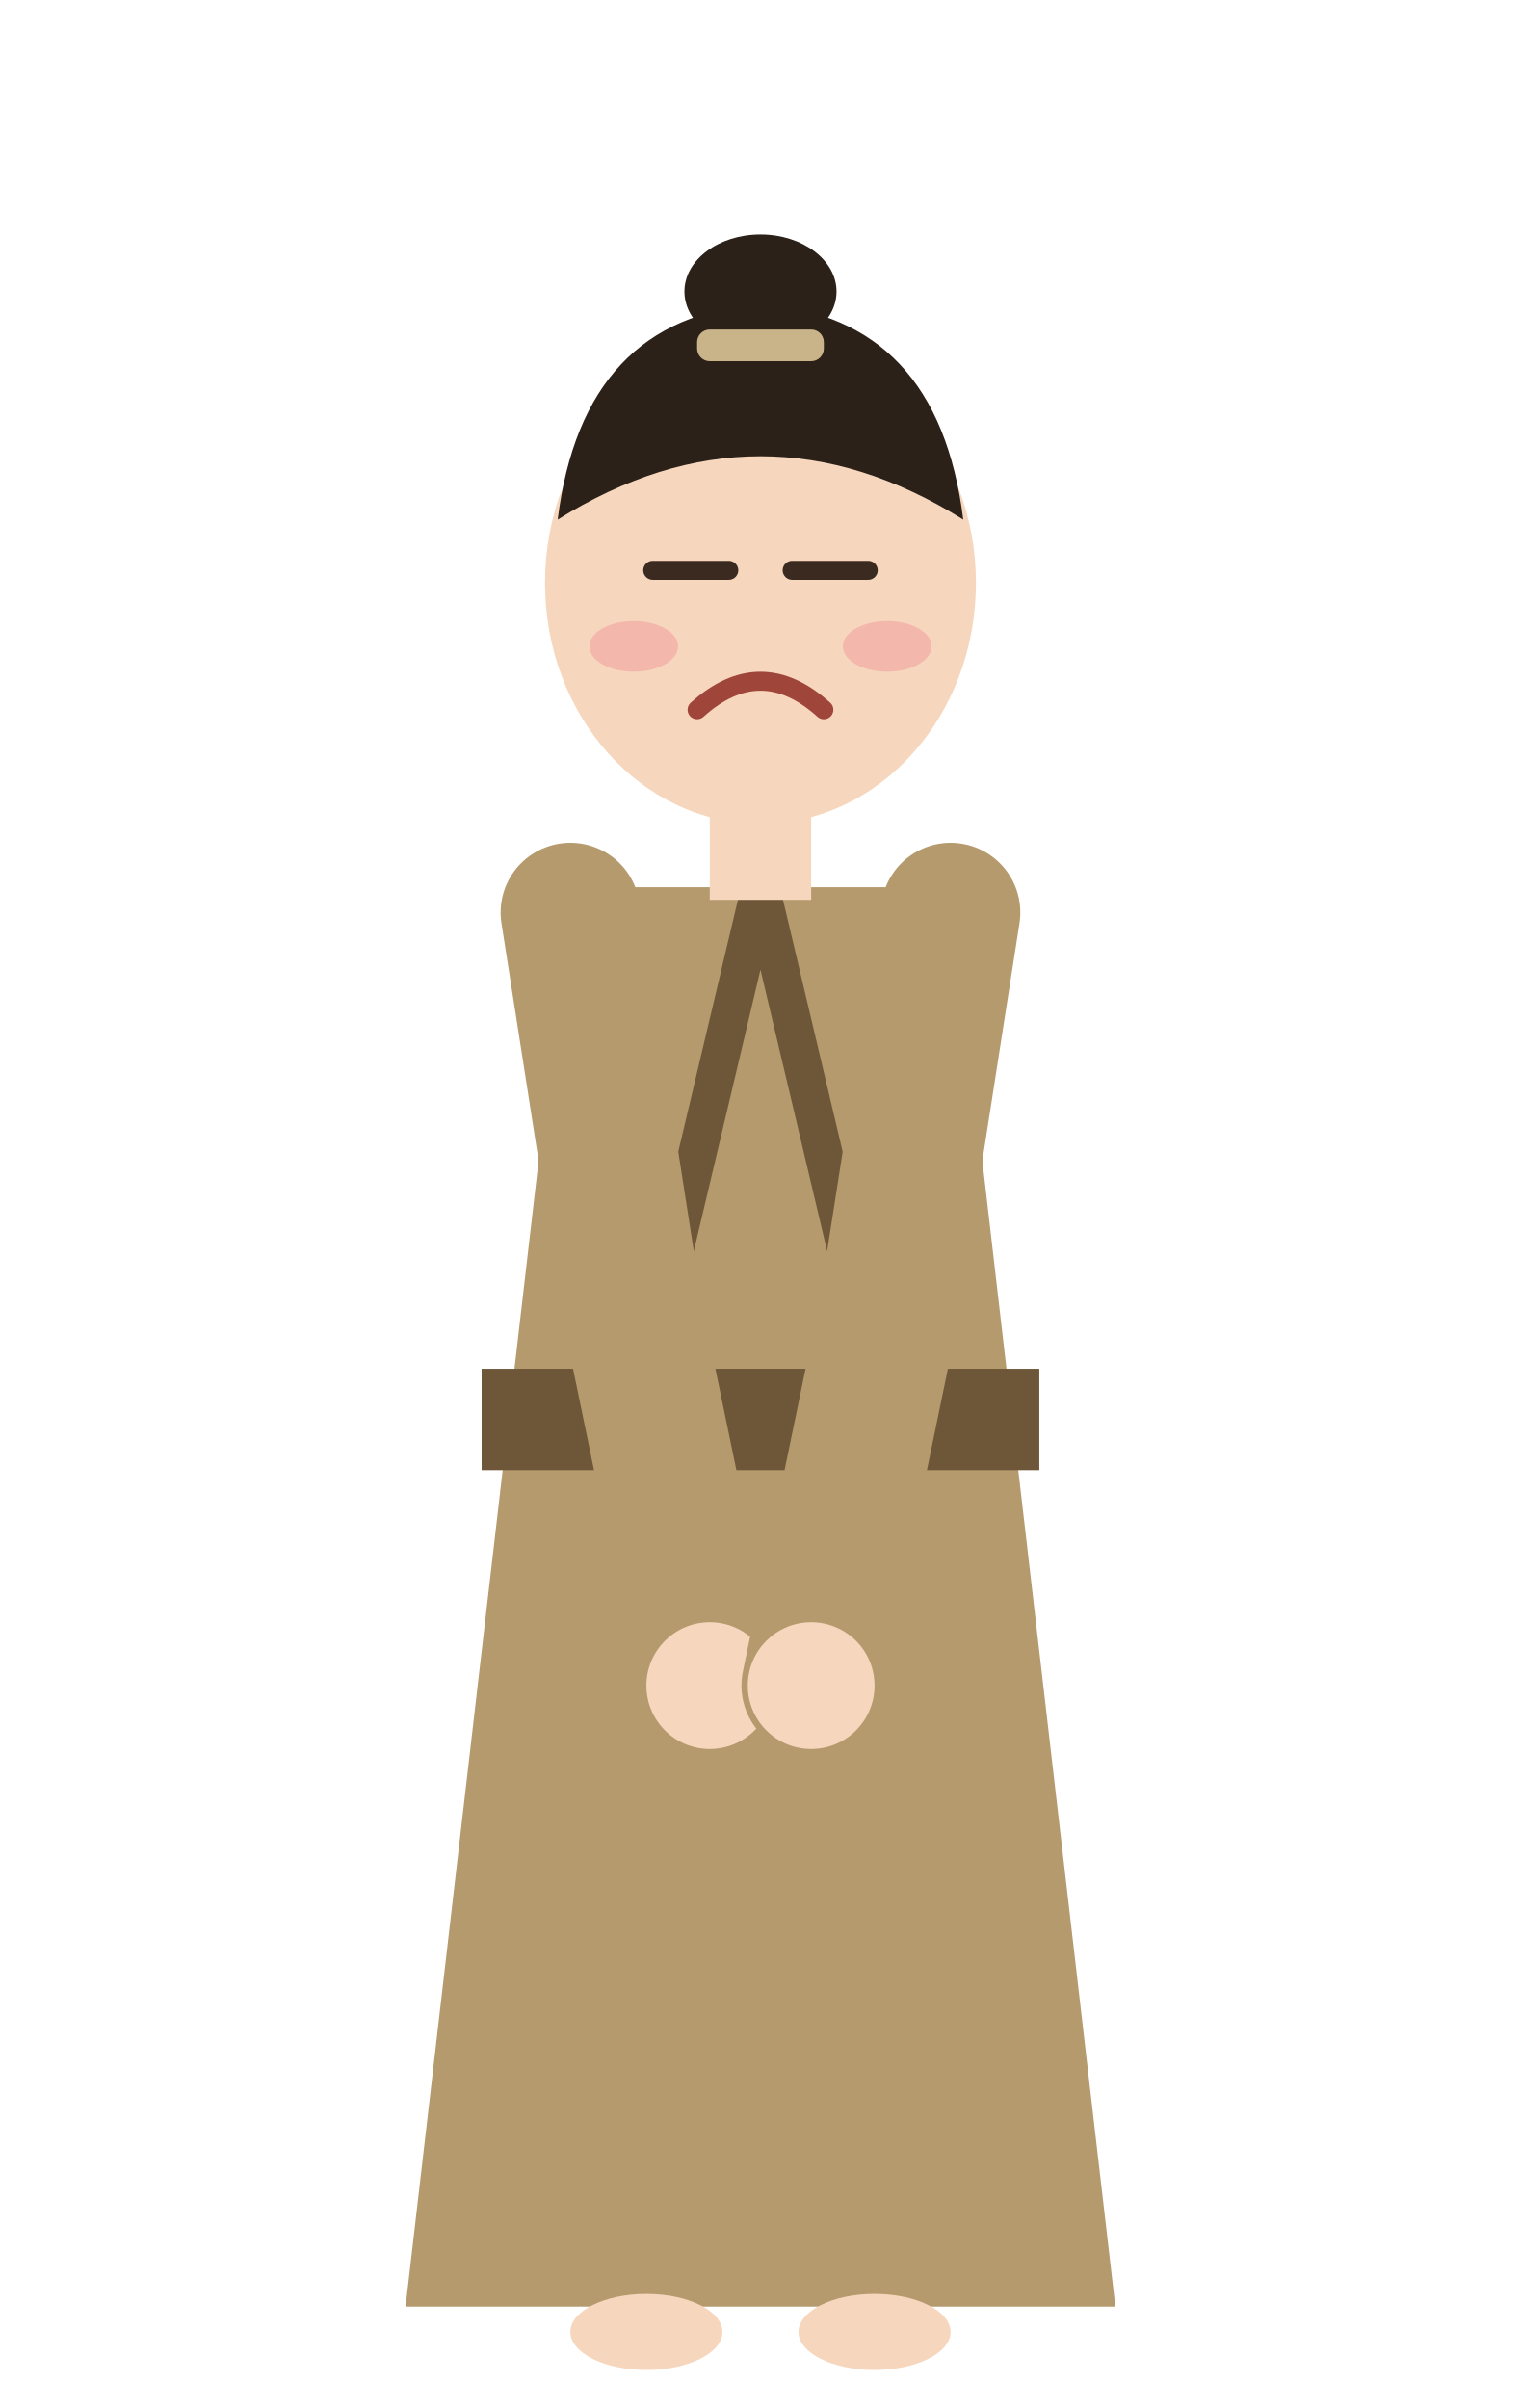
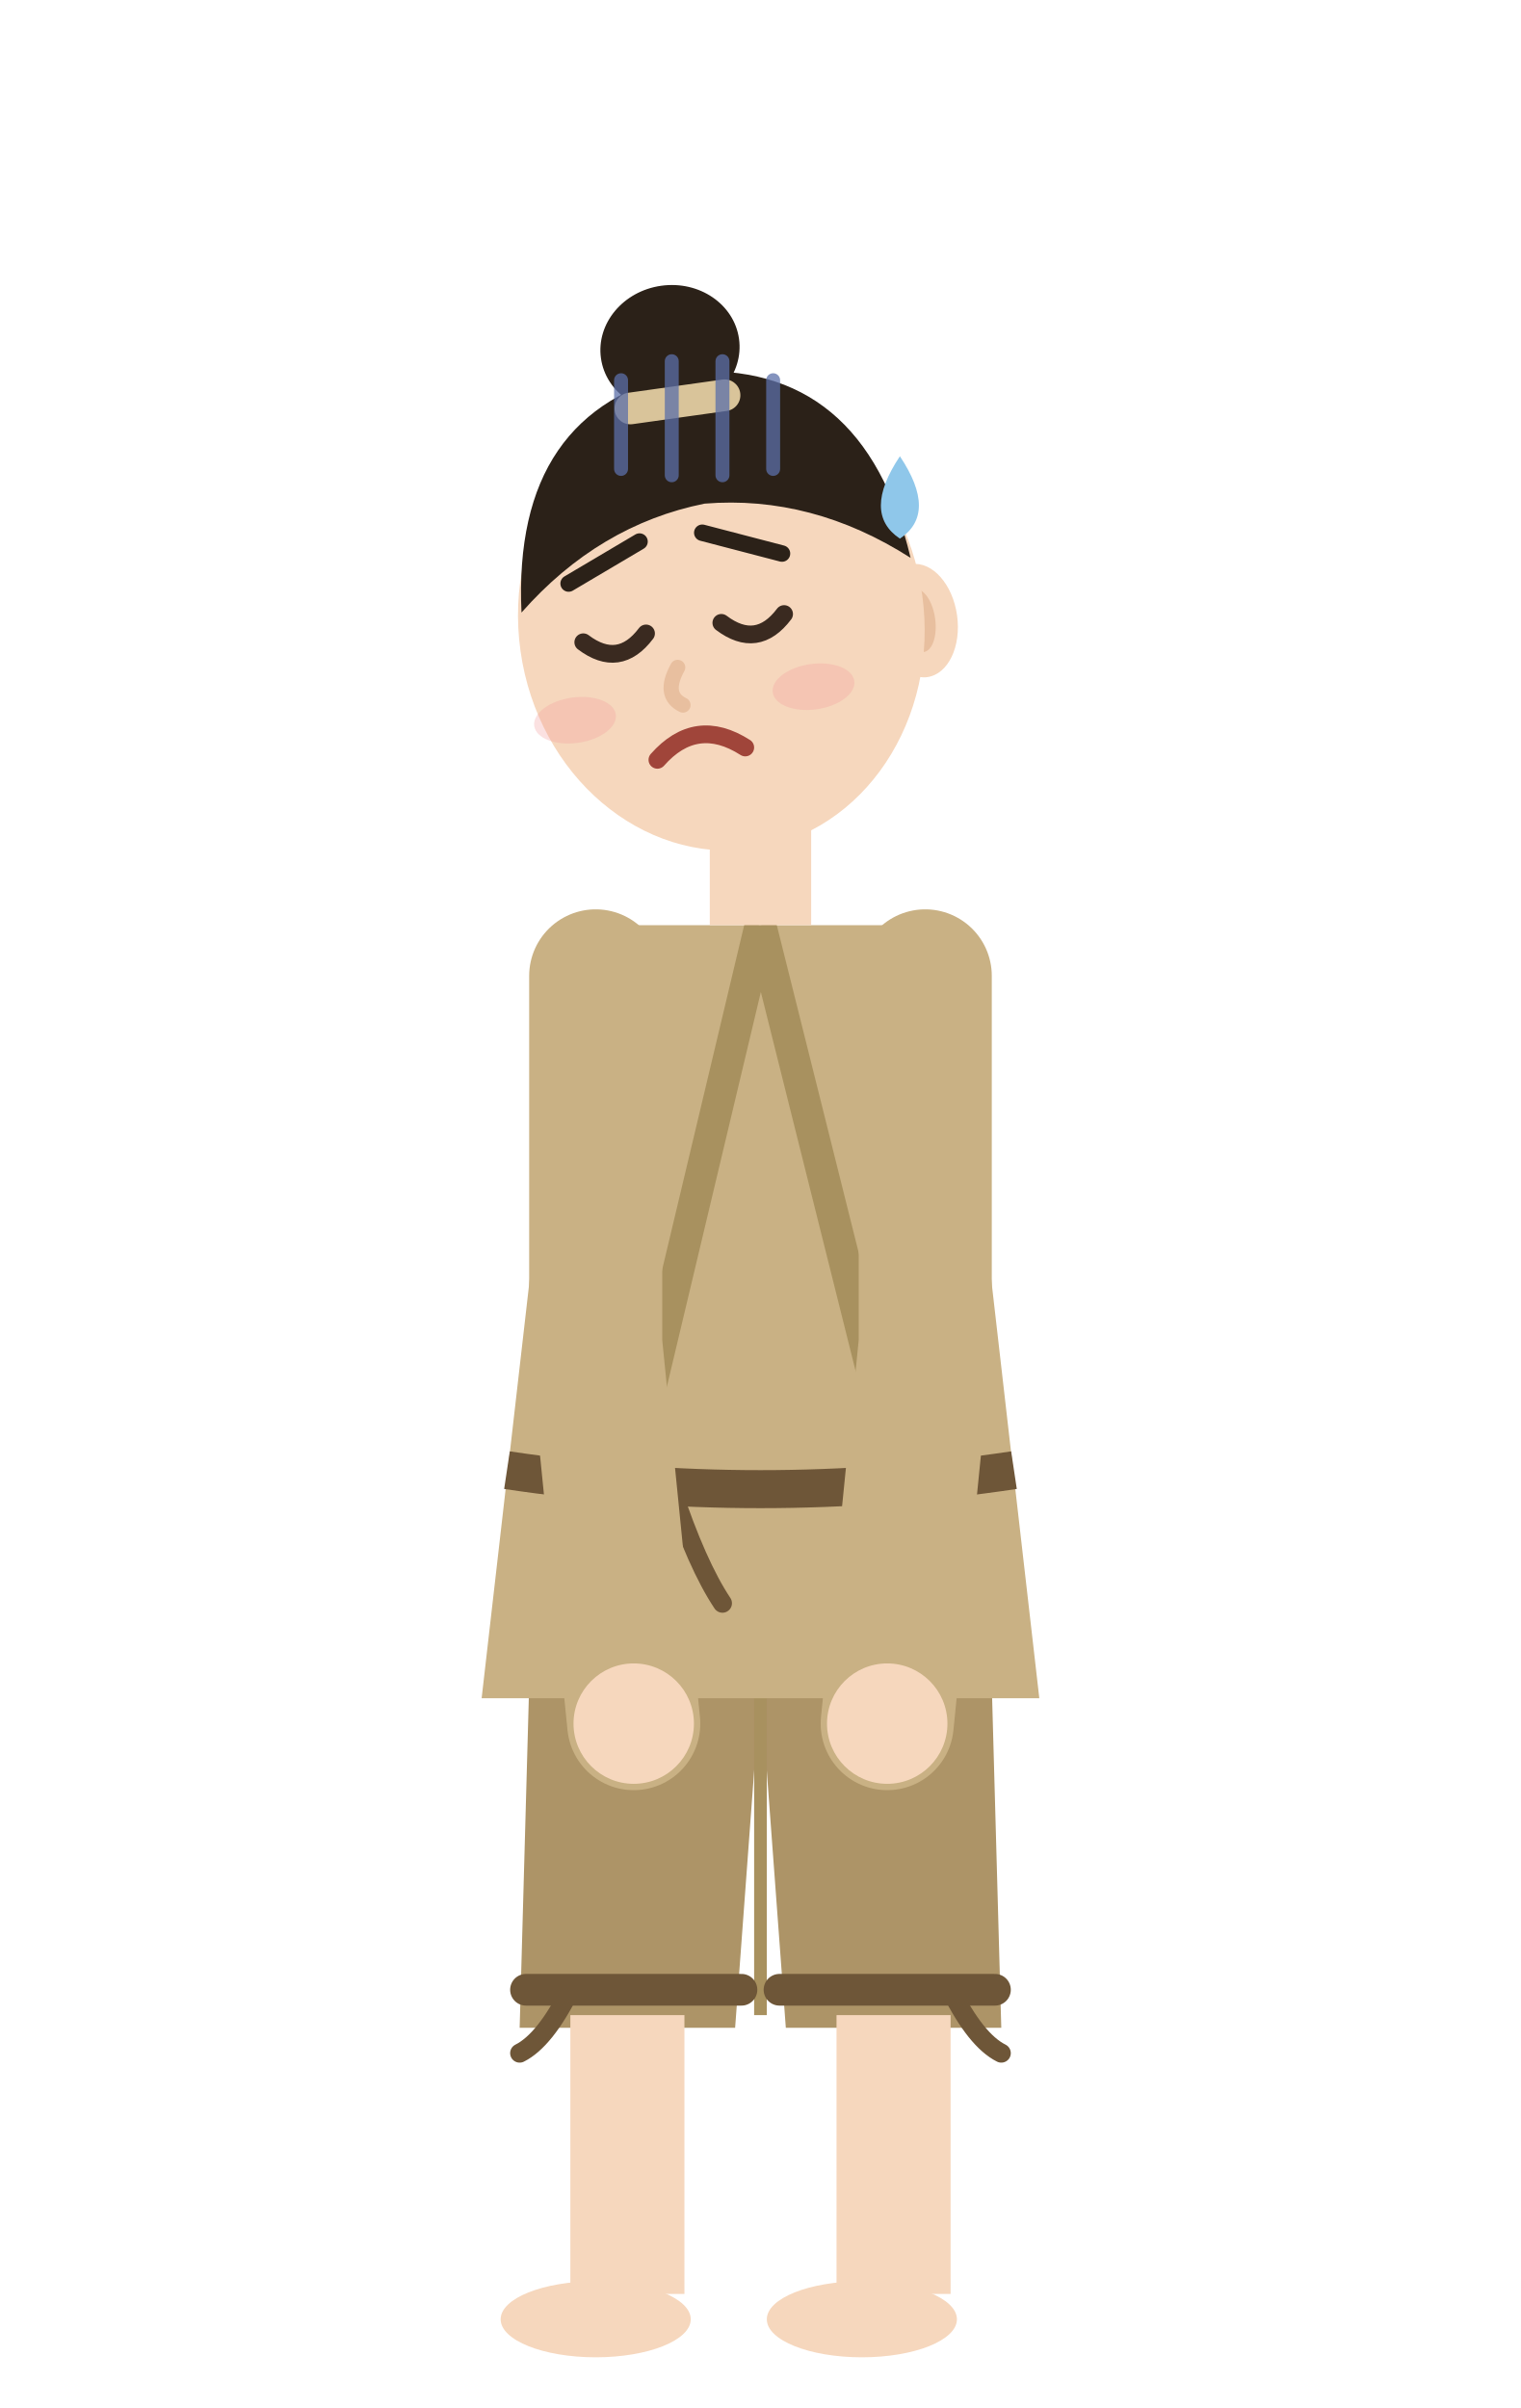
<svg xmlns="http://www.w3.org/2000/svg" width="240" height="380" viewBox="0 -20 240 380">
-   <path d="M90 120 L150 120 L176 344 L64 344 Z" fill="#b59a6e" />
-   <path d="M120 120 L102 196 M120 120 L138 196" stroke="#6e5638" stroke-width="6" fill="none" />
-   <rect x="76" y="196" width="88" height="16" fill="#6e5638" />
-   <rect x="112" y="100" width="16" height="22" fill="#f6d7bd" />
-   <ellipse cx="120" cy="72" rx="34" ry="38" fill="#f6d7bd" />
-   <path d="M88 62 q4 -32 32 -34 q28 2 32 34 q-16 -10 -32 -10 q-16 0 -32 10 z" fill="#2b2118" />
-   <ellipse cx="120" cy="26" rx="12" ry="9" fill="#2b2118" />
-   <rect x="110" y="32" width="20" height="5" rx="2" fill="#c9b48a" />
-   <path d="M103 70 h12 M125 70 h12" stroke="#3a2a20" stroke-width="3" stroke-linecap="round" />
-   <path d="M110 92 q10 -9 20 0" fill="none" stroke="#a0453a" stroke-width="3" stroke-linecap="round" />
-   <ellipse cx="100" cy="82" rx="7" ry="4" fill="#f29c9c" opacity=".55" />
-   <ellipse cx="140" cy="82" rx="7" ry="4" fill="#f29c9c" opacity=".55" />
-   <polyline points="90,124 100,188 112,246" fill="none" stroke="#b59a6e" stroke-width="22" stroke-linecap="round" stroke-linejoin="round" />
-   <circle cx="112" cy="246" r="10" fill="#f6d7bd" />
-   <polyline points="150,124 140,188 128,246" fill="none" stroke="#b59a6e" stroke-width="22" stroke-linecap="round" stroke-linejoin="round" />
-   <circle cx="128" cy="246" r="10" fill="#f6d7bd" />
-   <ellipse cx="102" cy="348" rx="12" ry="6" fill="#f6d7bd" />
-   <ellipse cx="138" cy="348" rx="12" ry="6" fill="#f6d7bd" />
+   <path d="M84 228 L82 300 L116 300 L120 246 L124 300 L158 300 L156 228 Z" fill="#ad9467" />
+   <path d="M120 246 v52" stroke="#a8915f" stroke-width="2" />
+   <path d="M83 294 h34 M123 294 h34" stroke="#6e5638" stroke-width="5" stroke-linecap="round" />
+   <path d="M90 294 q-4 8 -8 10 M150 294 q4 8 8 10" stroke="#6e5638" stroke-width="3" fill="none" stroke-linecap="round" />
+   <rect x="90" y="298" width="18" height="44" fill="#f6d7bd" />
+   <rect x="132" y="298" width="18" height="44" fill="#f6d7bd" />
+   <ellipse cx="94" cy="346" rx="15" ry="6" fill="#f6d7bd" />
+   <ellipse cx="136" cy="346" rx="15" ry="6" fill="#f6d7bd" />
+   <path d="M90 126 L150 126 L164 248 L76 248 Z" fill="#c9b184" />
+   <path d="M120 126 L100 210 M120 126 L142 214" stroke="#a8915f" stroke-width="5" fill="none" />
+   <path d="M120 126 L142 214 L142 248" stroke="#a8915f" stroke-width="2" fill="none" />
+   <path d="M80 212 Q120 218 160 212" stroke="#6e5638" stroke-width="6" fill="none" />
+   <path d="M104 215 q-4 14 -2 22 M106 215 q4 12 8 18" stroke="#6e5638" stroke-width="3" fill="none" stroke-linecap="round" />
+   <rect x="112" y="104" width="16" height="22" fill="#f6d7bd" />
+   <g transform="translate(-2 8)">
+     <g transform="rotate(-8 120 100)">
+       <ellipse cx="151" cy="74" rx="6" ry="9" fill="#f6d7bd" />
+       <ellipse cx="151" cy="74" rx="2.5" ry="5" fill="#e8bf9f" />
+       <ellipse cx="120" cy="70" rx="32" ry="36" fill="#f6d7bd" />
+       <path d="M112.2 76 q-3 4 0 6" fill="none" stroke="#e8bf9f" stroke-width="2.4" stroke-linecap="round" />
+       <path d="M98 70 q5 5 10 0" fill="none" stroke="#3a2a20" stroke-width="2.8" stroke-linecap="round" />
+       <path d="M120 70 q5 5 10 0" fill="none" stroke="#3a2a20" stroke-width="2.8" stroke-linecap="round" />
+       <path d="M97 60.5 L109 55.5" stroke="#2b2118" stroke-width="2.6" stroke-linecap="round" />
+       <path d="M119 55.5 L131 60.5" stroke="#2b2118" stroke-width="2.6" stroke-linecap="round" />
+       <path d="M107 90 q7 -6 14 0" fill="none" stroke="#a0453a" stroke-width="2.8" stroke-linecap="round" />
+       <ellipse cx="95" cy="82" rx="6.5" ry="3.6" fill="#f29c9c" opacity="0.3" />
+       <ellipse cx="133" cy="82" rx="6.5" ry="3.6" fill="#f29c9c" opacity="0.3" />
+     </g>
+     <g transform="rotate(-8 120 100)">
+       <path d="M89 64 q3 -32 31 -34 q28 2 31 34 q-14 -12 -31 -13 q-17 1 -31 13 z" fill="#2b2118" />
+       <ellipse cx="118" cy="26" rx="11" ry="10" fill="#2b2118" />
+       <rect x="108" y="32" width="20" height="5" rx="2.5" fill="#d9c49a" />
+     </g>
+   </g>
+   <g stroke="#5b6fa8" stroke-width="2.2" opacity=".75" stroke-linecap="round">
+     <path d="M98 40 v14 M106 37 v18 M114 37 v18 M122 40 v14" />
+   </g>
+   <path d="M142 52 q6 9 0 13 q-6 -4 0 -13 z" fill="#8fc7ea" />
+   <polyline points="94,134 94,192 100,252" fill="none" stroke="#c9b184" stroke-width="21" stroke-linecap="round" stroke-linejoin="round" />
+   <circle cx="100" cy="252" r="9.5" fill="#f6d7bd" />
+   <polyline points="146,134 146,192 140,252" fill="none" stroke="#c9b184" stroke-width="21" stroke-linecap="round" stroke-linejoin="round" />
+   <circle cx="140" cy="252" r="9.5" fill="#f6d7bd" />
</svg>
